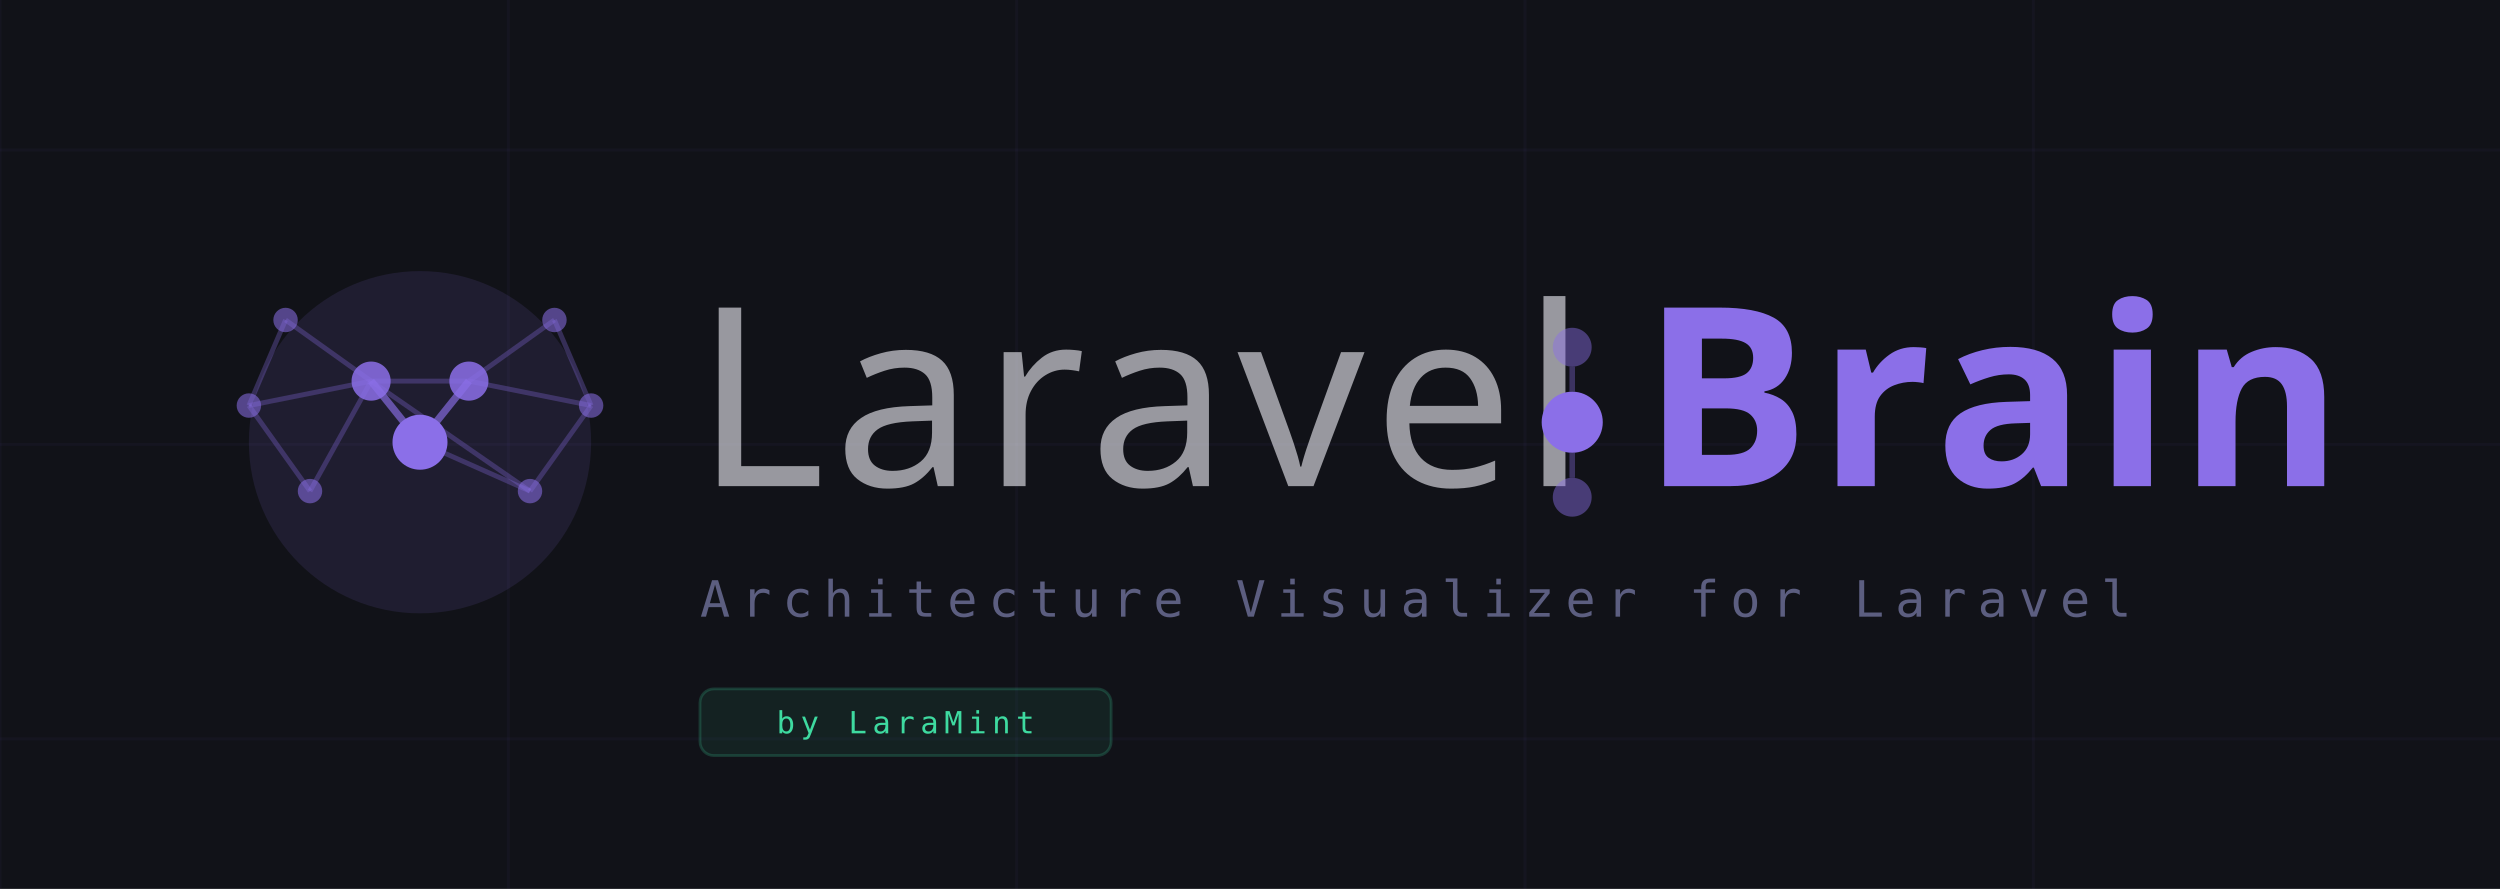
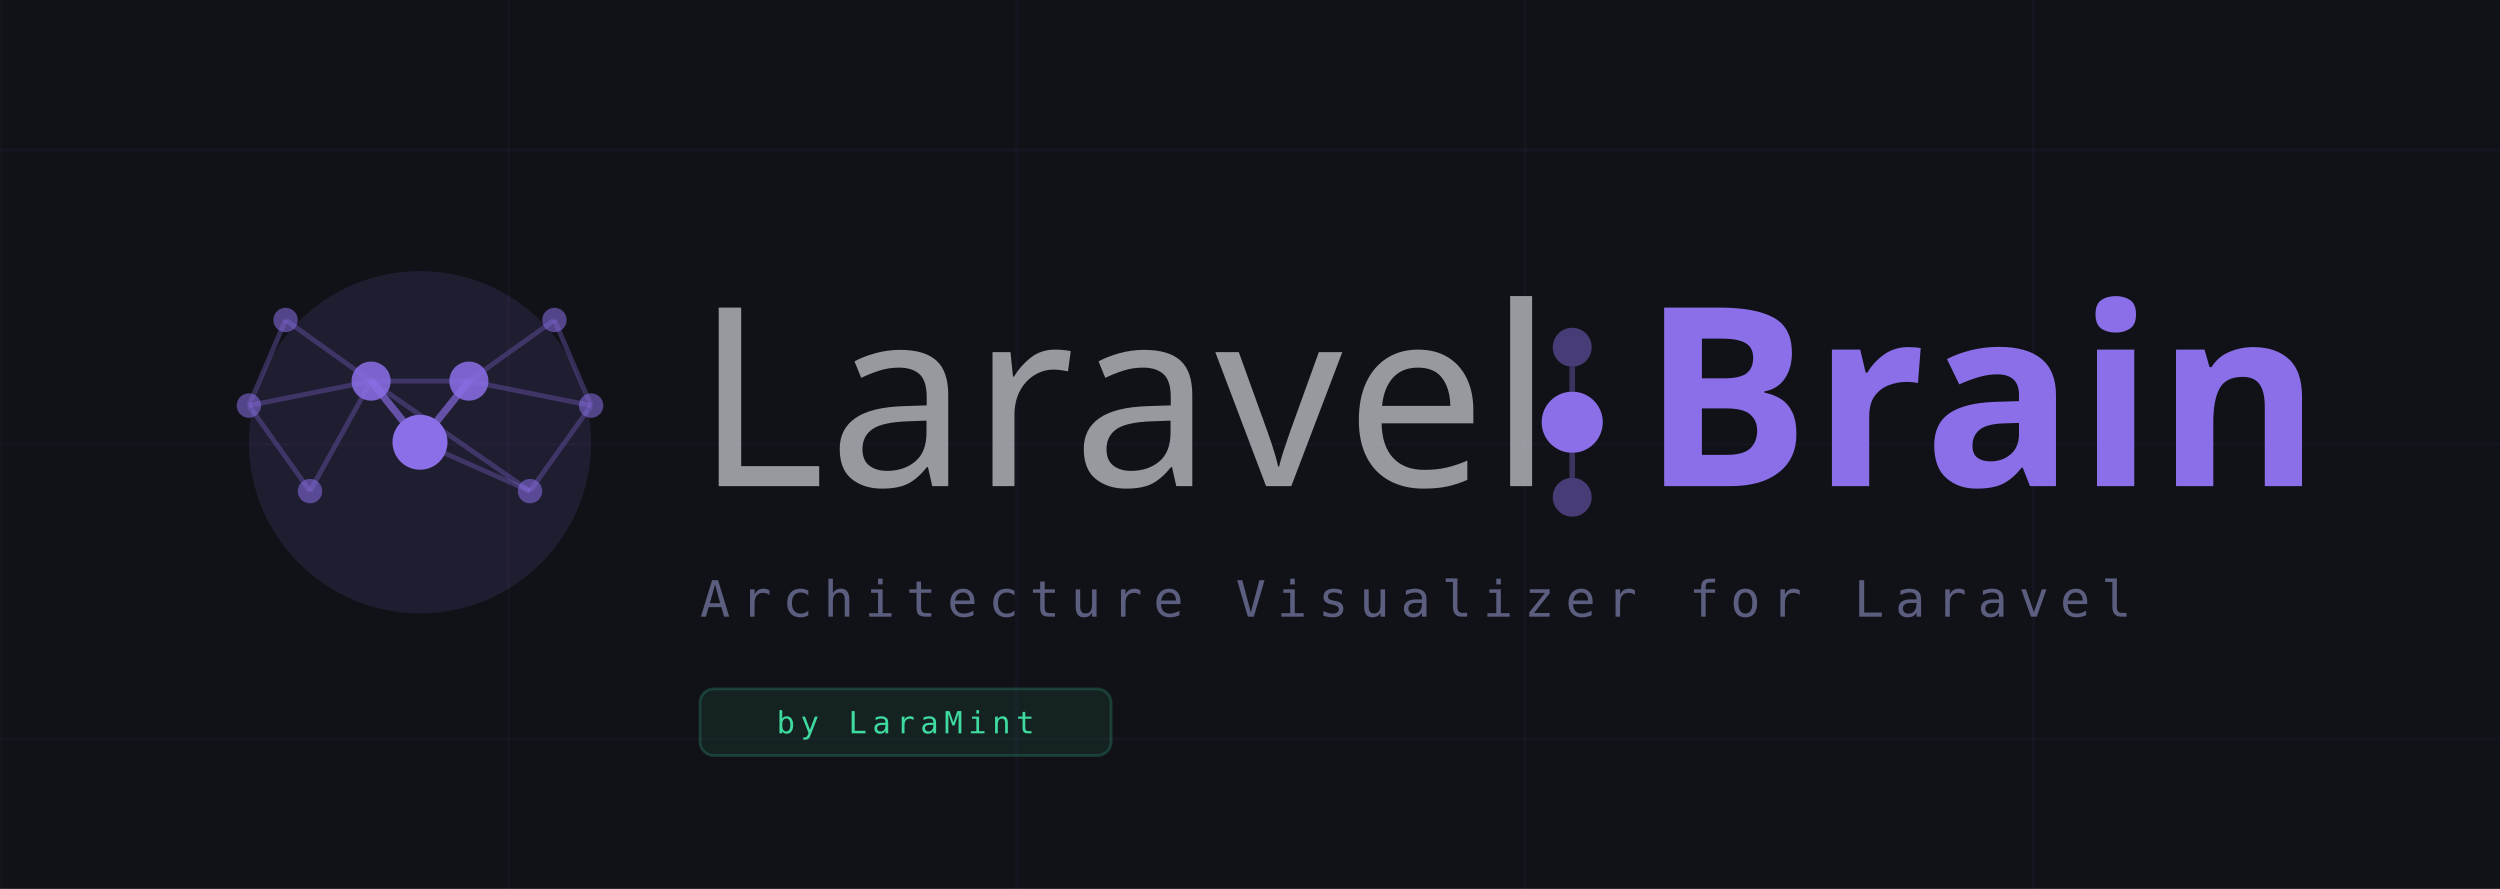
<svg xmlns="http://www.w3.org/2000/svg" data-export="laravel-brain-readme-banner.svg" width="100%" viewBox="0 0 900 320" fill="none" data-om-id="jsx:/Inline Babel script:13827:246:9" style="display: block;">
  <rect width="900" height="320" fill="#111218" data-om-id="jsx:/Inline Babel script:13965:247:11" />
  <line x1="0" y1="0" x2="0" y2="320" stroke="#8B6FE8" stroke-opacity="0.04" stroke-width="1" data-om-id="jsx:/Inline Babel script:14083:249:37" />
  <line x1="183" y1="0" x2="183" y2="320" stroke="#8B6FE8" stroke-opacity="0.04" stroke-width="1" data-om-id="jsx:/Inline Babel script:14083:249:37" />
  <line x1="366" y1="0" x2="366" y2="320" stroke="#8B6FE8" stroke-opacity="0.04" stroke-width="1" data-om-id="jsx:/Inline Babel script:14083:249:37" />
  <line x1="549" y1="0" x2="549" y2="320" stroke="#8B6FE8" stroke-opacity="0.04" stroke-width="1" data-om-id="jsx:/Inline Babel script:14083:249:37" />
  <line x1="732" y1="0" x2="732" y2="320" stroke="#8B6FE8" stroke-opacity="0.04" stroke-width="1" data-om-id="jsx:/Inline Babel script:14083:249:37" />
  <line x1="915" y1="0" x2="915" y2="320" stroke="#8B6FE8" stroke-opacity="0.04" stroke-width="1" data-om-id="jsx:/Inline Babel script:14083:249:37" />
  <line x1="1098" y1="0" x2="1098" y2="320" stroke="#8B6FE8" stroke-opacity="0.04" stroke-width="1" data-om-id="jsx:/Inline Babel script:14083:249:37" />
  <line x1="1281" y1="0" x2="1281" y2="320" stroke="#8B6FE8" stroke-opacity="0.04" stroke-width="1" data-om-id="jsx:/Inline Babel script:14083:249:37" />
  <line x1="0" y1="54" x2="1280" y2="54" stroke="#8B6FE8" stroke-opacity="0.04" stroke-width="1" data-om-id="jsx:/Inline Babel script:14221:250:27" />
  <line x1="0" y1="160" x2="1280" y2="160" stroke="#8B6FE8" stroke-opacity="0.04" stroke-width="1" data-om-id="jsx:/Inline Babel script:14221:250:27" />
  <line x1="0" y1="266" x2="1280" y2="266" stroke="#8B6FE8" stroke-opacity="0.04" stroke-width="1" data-om-id="jsx:/Inline Babel script:14221:250:27" />
  <g transform="translate(72, 80) scale(2.2)" data-om-id="jsx:/Inline Babel script:14379:252:11">
    <circle cx="36" cy="36" r="28" fill="#8B6FE8" opacity="0.12" data-om-id="jsx:/Inline Babel script:14436:253:13" />
    <line x1="14" y1="16" x2="8" y2="30" stroke="#8B6FE8" stroke-width="0.8" opacity="0.3" data-om-id="jsx:/Inline Babel script:14703:257:22" />
    <line x1="8" y1="30" x2="18" y2="44" stroke="#8B6FE8" stroke-width="0.8" opacity="0.3" data-om-id="jsx:/Inline Babel script:14703:257:22" />
    <line x1="14" y1="16" x2="28" y2="26" stroke="#8B6FE8" stroke-width="0.8" opacity="0.3" data-om-id="jsx:/Inline Babel script:14703:257:22" />
    <line x1="8" y1="30" x2="28" y2="26" stroke="#8B6FE8" stroke-width="0.8" opacity="0.3" data-om-id="jsx:/Inline Babel script:14703:257:22" />
    <line x1="18" y1="44" x2="28" y2="26" stroke="#8B6FE8" stroke-width="0.8" opacity="0.3" data-om-id="jsx:/Inline Babel script:14703:257:22" />
    <line x1="28" y1="26" x2="36" y2="36" stroke="#8B6FE8" stroke-width="1.2" opacity="0.65" data-om-id="jsx:/Inline Babel script:14703:257:22" />
    <line x1="28" y1="26" x2="44" y2="26" stroke="#8B6FE8" stroke-width="0.8" opacity="0.3" data-om-id="jsx:/Inline Babel script:14703:257:22" />
    <line x1="36" y1="36" x2="44" y2="26" stroke="#8B6FE8" stroke-width="1.2" opacity="0.65" data-om-id="jsx:/Inline Babel script:14703:257:22" />
    <line x1="36" y1="36" x2="54" y2="44" stroke="#8B6FE8" stroke-width="0.8" opacity="0.3" data-om-id="jsx:/Inline Babel script:14703:257:22" />
    <line x1="44" y1="26" x2="58" y2="16" stroke="#8B6FE8" stroke-width="0.8" opacity="0.3" data-om-id="jsx:/Inline Babel script:14703:257:22" />
    <line x1="44" y1="26" x2="64" y2="30" stroke="#8B6FE8" stroke-width="0.8" opacity="0.3" data-om-id="jsx:/Inline Babel script:14703:257:22" />
    <line x1="58" y1="16" x2="64" y2="30" stroke="#8B6FE8" stroke-width="0.8" opacity="0.3" data-om-id="jsx:/Inline Babel script:14703:257:22" />
    <line x1="64" y1="30" x2="54" y2="44" stroke="#8B6FE8" stroke-width="0.8" opacity="0.3" data-om-id="jsx:/Inline Babel script:14703:257:22" />
    <line x1="54" y1="44" x2="28" y2="26" stroke="#8B6FE8" stroke-width="0.8" opacity="0.3" data-om-id="jsx:/Inline Babel script:14703:257:22" />
    <circle cx="14" cy="16" r="2" fill="#8B6FE8" opacity="0.55" data-om-id="jsx:/Inline Babel script:14976:261:22" />
    <circle cx="8" cy="30" r="2" fill="#8B6FE8" opacity="0.55" data-om-id="jsx:/Inline Babel script:14976:261:22" />
    <circle cx="18" cy="44" r="2" fill="#8B6FE8" opacity="0.55" data-om-id="jsx:/Inline Babel script:14976:261:22" />
    <circle cx="28" cy="26" r="3.2" fill="#8B6FE8" opacity="0.85" data-om-id="jsx:/Inline Babel script:14976:261:22" />
    <circle cx="36" cy="36" r="4.5" fill="#8B6FE8" opacity="1" data-om-id="jsx:/Inline Babel script:14976:261:22" />
    <circle cx="44" cy="26" r="3.2" fill="#8B6FE8" opacity="0.85" data-om-id="jsx:/Inline Babel script:14976:261:22" />
    <circle cx="58" cy="16" r="2" fill="#8B6FE8" opacity="0.55" data-om-id="jsx:/Inline Babel script:14976:261:22" />
    <circle cx="64" cy="30" r="2" fill="#8B6FE8" opacity="0.55" data-om-id="jsx:/Inline Babel script:14976:261:22" />
    <circle cx="54" cy="44" r="2" fill="#8B6FE8" opacity="0.55" data-om-id="jsx:/Inline Babel script:14976:261:22" />
  </g>
-   <text x="250" y="175" font-family="Space Grotesk, sans-serif" font-weight="300" font-size="90" fill="#F2F2F8" fill-opacity="0.6" letter-spacing="3" data-om-id="jsx:/Inline Babel script:15153:265:11">Laravel</text>
+   <text x="250" y="175" font-family="Space Grotesk, sans-serif" font-weight="300" font-size="90" fill="#F2F2F8" fill-opacity="0.6" letter-spacing="1" data-om-id="jsx:/Inline Babel script:15153:265:11">Laravel</text>
  <circle cx="566" cy="125" r="7" fill="#8B6FE8" opacity="0.45" data-om-id="jsx:/Inline Babel script:15358:267:11" />
  <circle cx="566" cy="152" r="11" fill="#8B6FE8" data-om-id="jsx:/Inline Babel script:15436:268:11" />
  <circle cx="566" cy="179" r="7" fill="#8B6FE8" opacity="0.45" data-om-id="jsx:/Inline Babel script:15499:269:11" />
  <line x1="566" y1="132" x2="566" y2="141" stroke="#8B6FE8" stroke-width="2" opacity="0.35" data-om-id="jsx:/Inline Babel script:15577:270:11" />
  <line x1="566" y1="163" x2="566" y2="172" stroke="#8B6FE8" stroke-width="2" opacity="0.35" data-om-id="jsx:/Inline Babel script:15681:271:11" />
-   <text x="591" y="175" font-family="Space Grotesk, sans-serif" font-weight="700" font-size="90" fill="#8B6FE8" letter-spacing="3" data-om-id="jsx:/Inline Babel script:15785:272:11">Brain</text>
+   <text x="591" y="175" font-family="Space Grotesk, sans-serif" font-weight="700" font-size="90" fill="#8B6FE8" letter-spacing="1" data-om-id="jsx:/Inline Babel script:15785:272:11">Brain</text>
  <text x="252" y="222" font-family="Space Mono, monospace" font-size="18" fill="#5C5E80" letter-spacing="4" data-om-id="jsx:/Inline Babel script:15962:274:11">Architecture Visualizer for Laravel</text>
  <rect x="252" y="248" width="148" height="24" rx="5" fill="#3EDAA0" fill-opacity="0.08" stroke="#3EDAA0" stroke-opacity="0.2" stroke-width="1" data-om-id="jsx:/Inline Babel script:16151:276:11" />
  <text x="326" y="264" text-anchor="middle" font-family="Space Mono, monospace" font-size="11" fill="#3EDAA0" letter-spacing="2" data-om-id="jsx:/Inline Babel script:16303:277:11">by LaraMint</text>
  <circle cx="1140" cy="100" r="4" fill="#8B6FE8" opacity="0.15" data-om-id="jsx:/Inline Babel script:16599:280:13" />
  <circle cx="1180" cy="140" r="2.5" fill="#8B6FE8" opacity="0.19" data-om-id="jsx:/Inline Babel script:16599:280:13" />
  <circle cx="1210" cy="90" r="3" fill="#8B6FE8" opacity="0.23" data-om-id="jsx:/Inline Babel script:16599:280:13" />
  <circle cx="1160" cy="180" r="2" fill="#8B6FE8" opacity="0.27" data-om-id="jsx:/Inline Babel script:16599:280:13" />
  <circle cx="1200" cy="170" r="3.5" fill="#8B6FE8" opacity="0.31" data-om-id="jsx:/Inline Babel script:16599:280:13" />
</svg>
